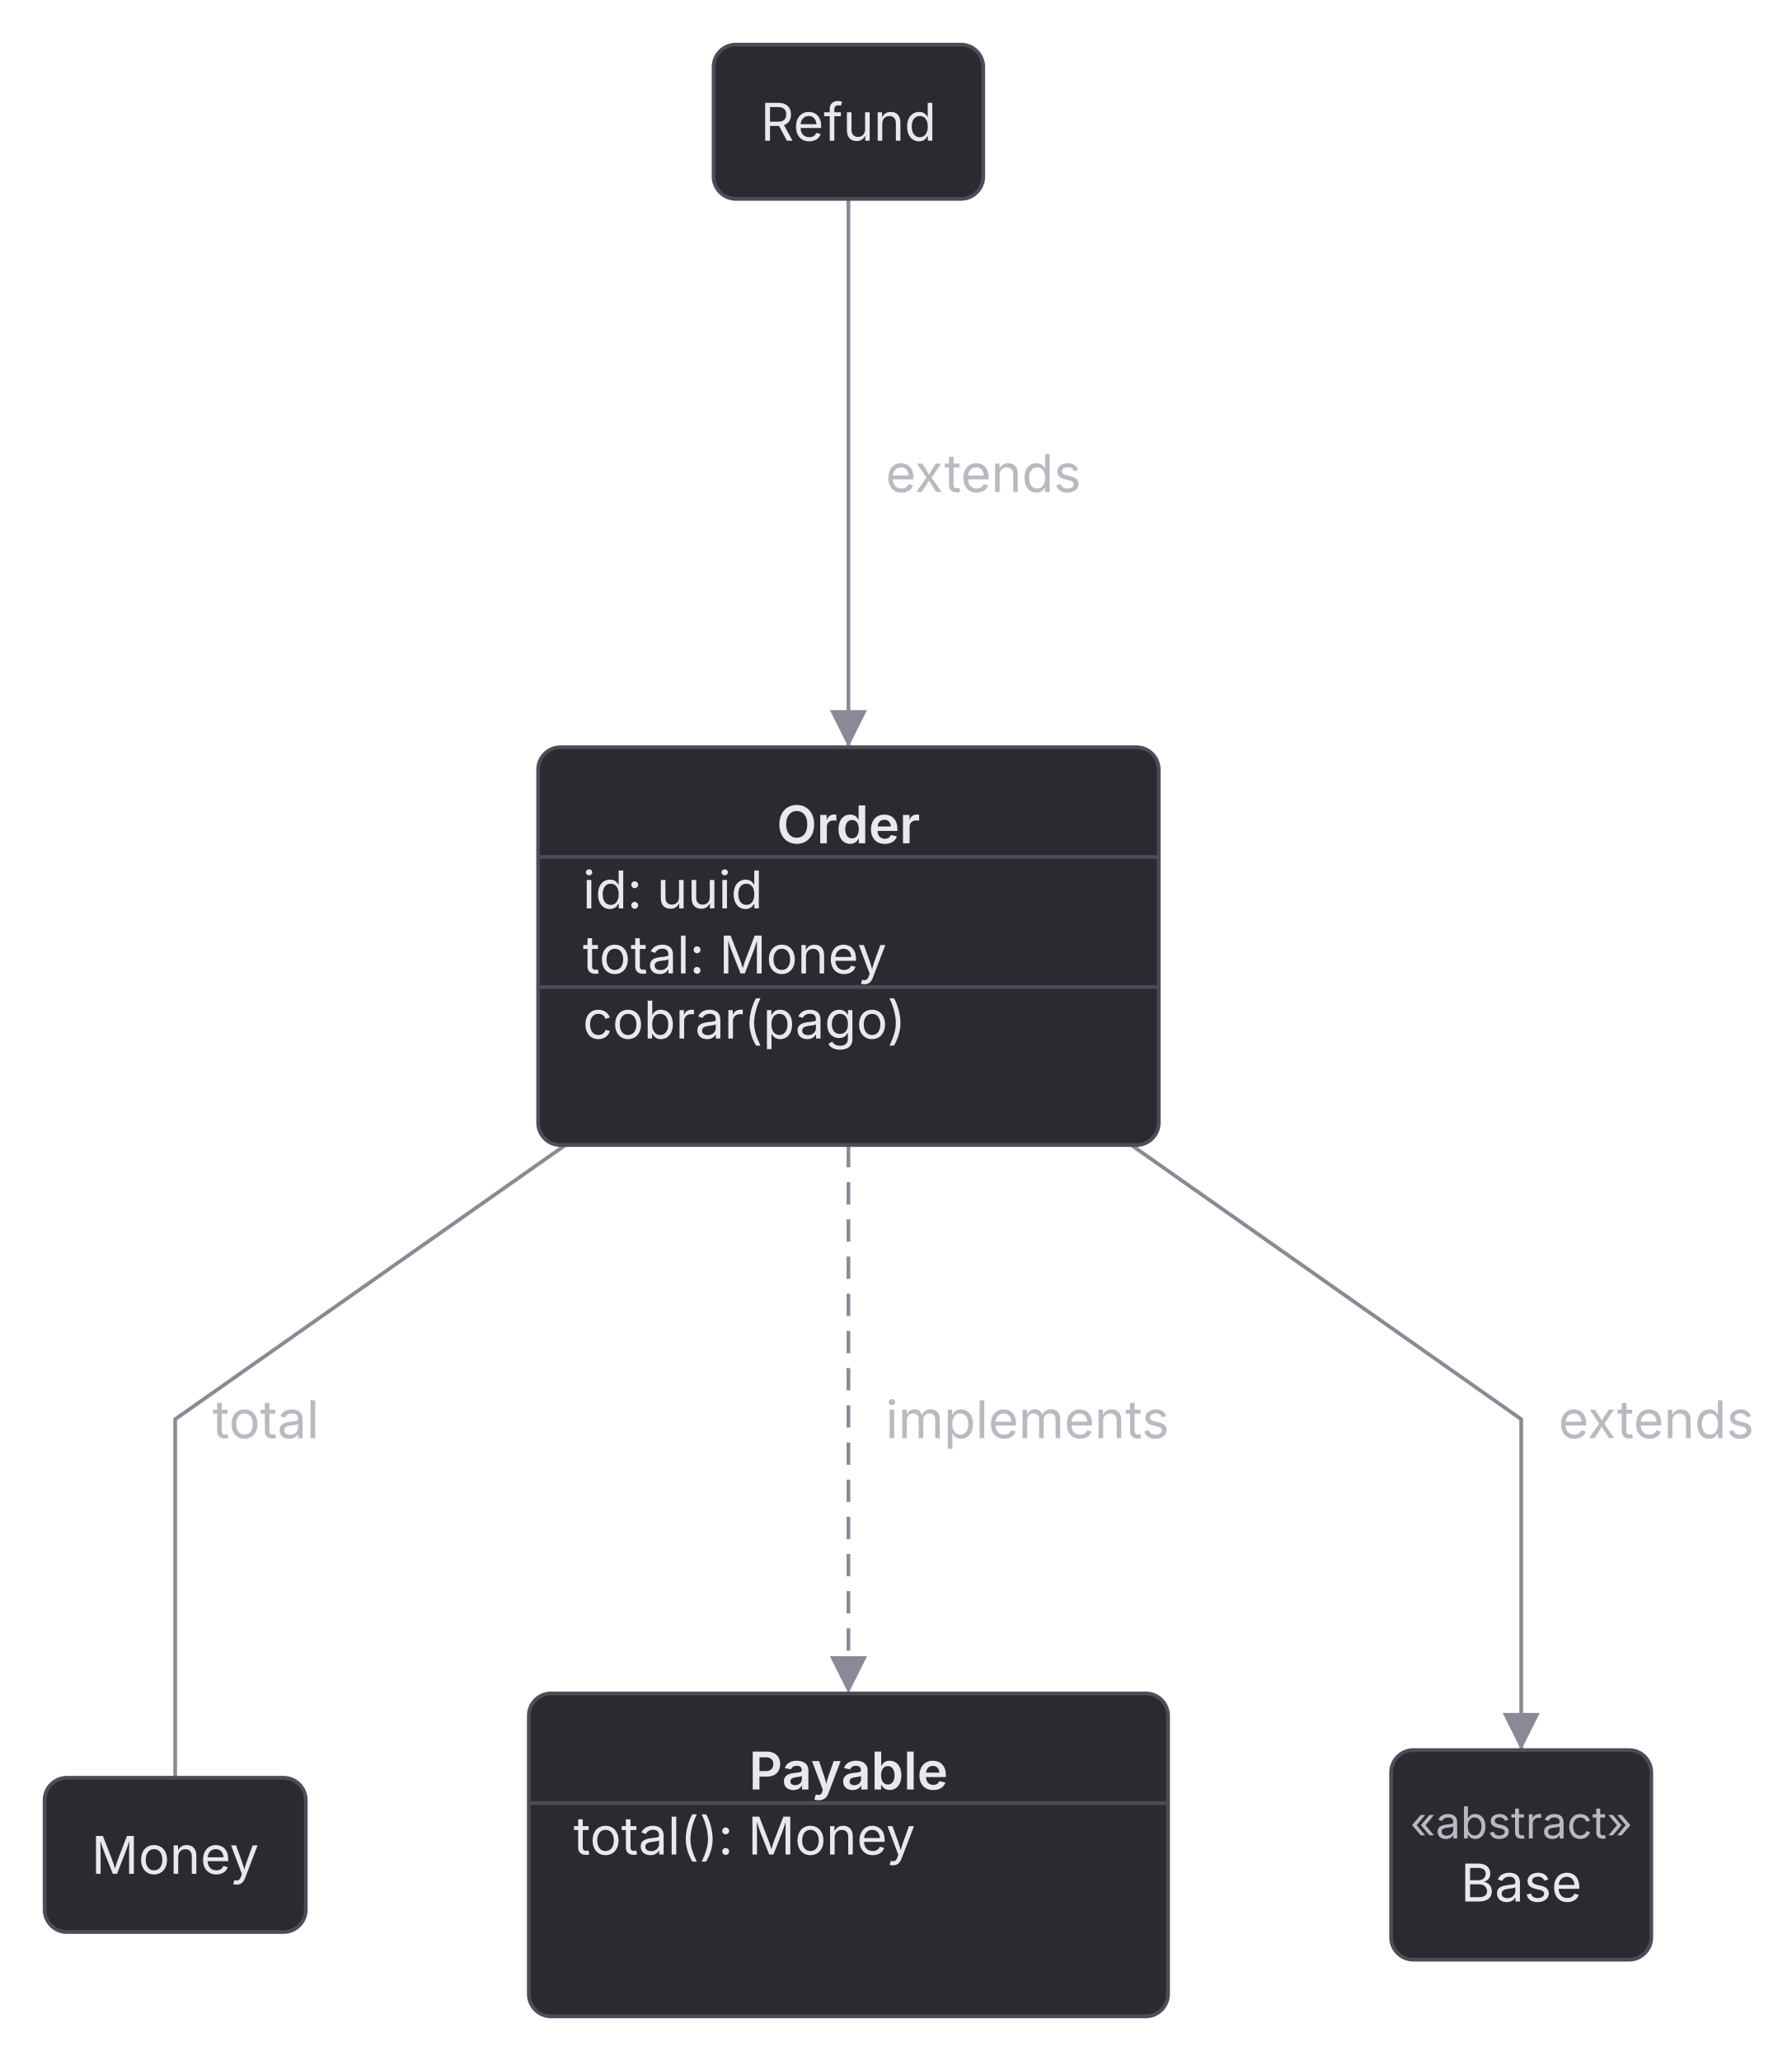
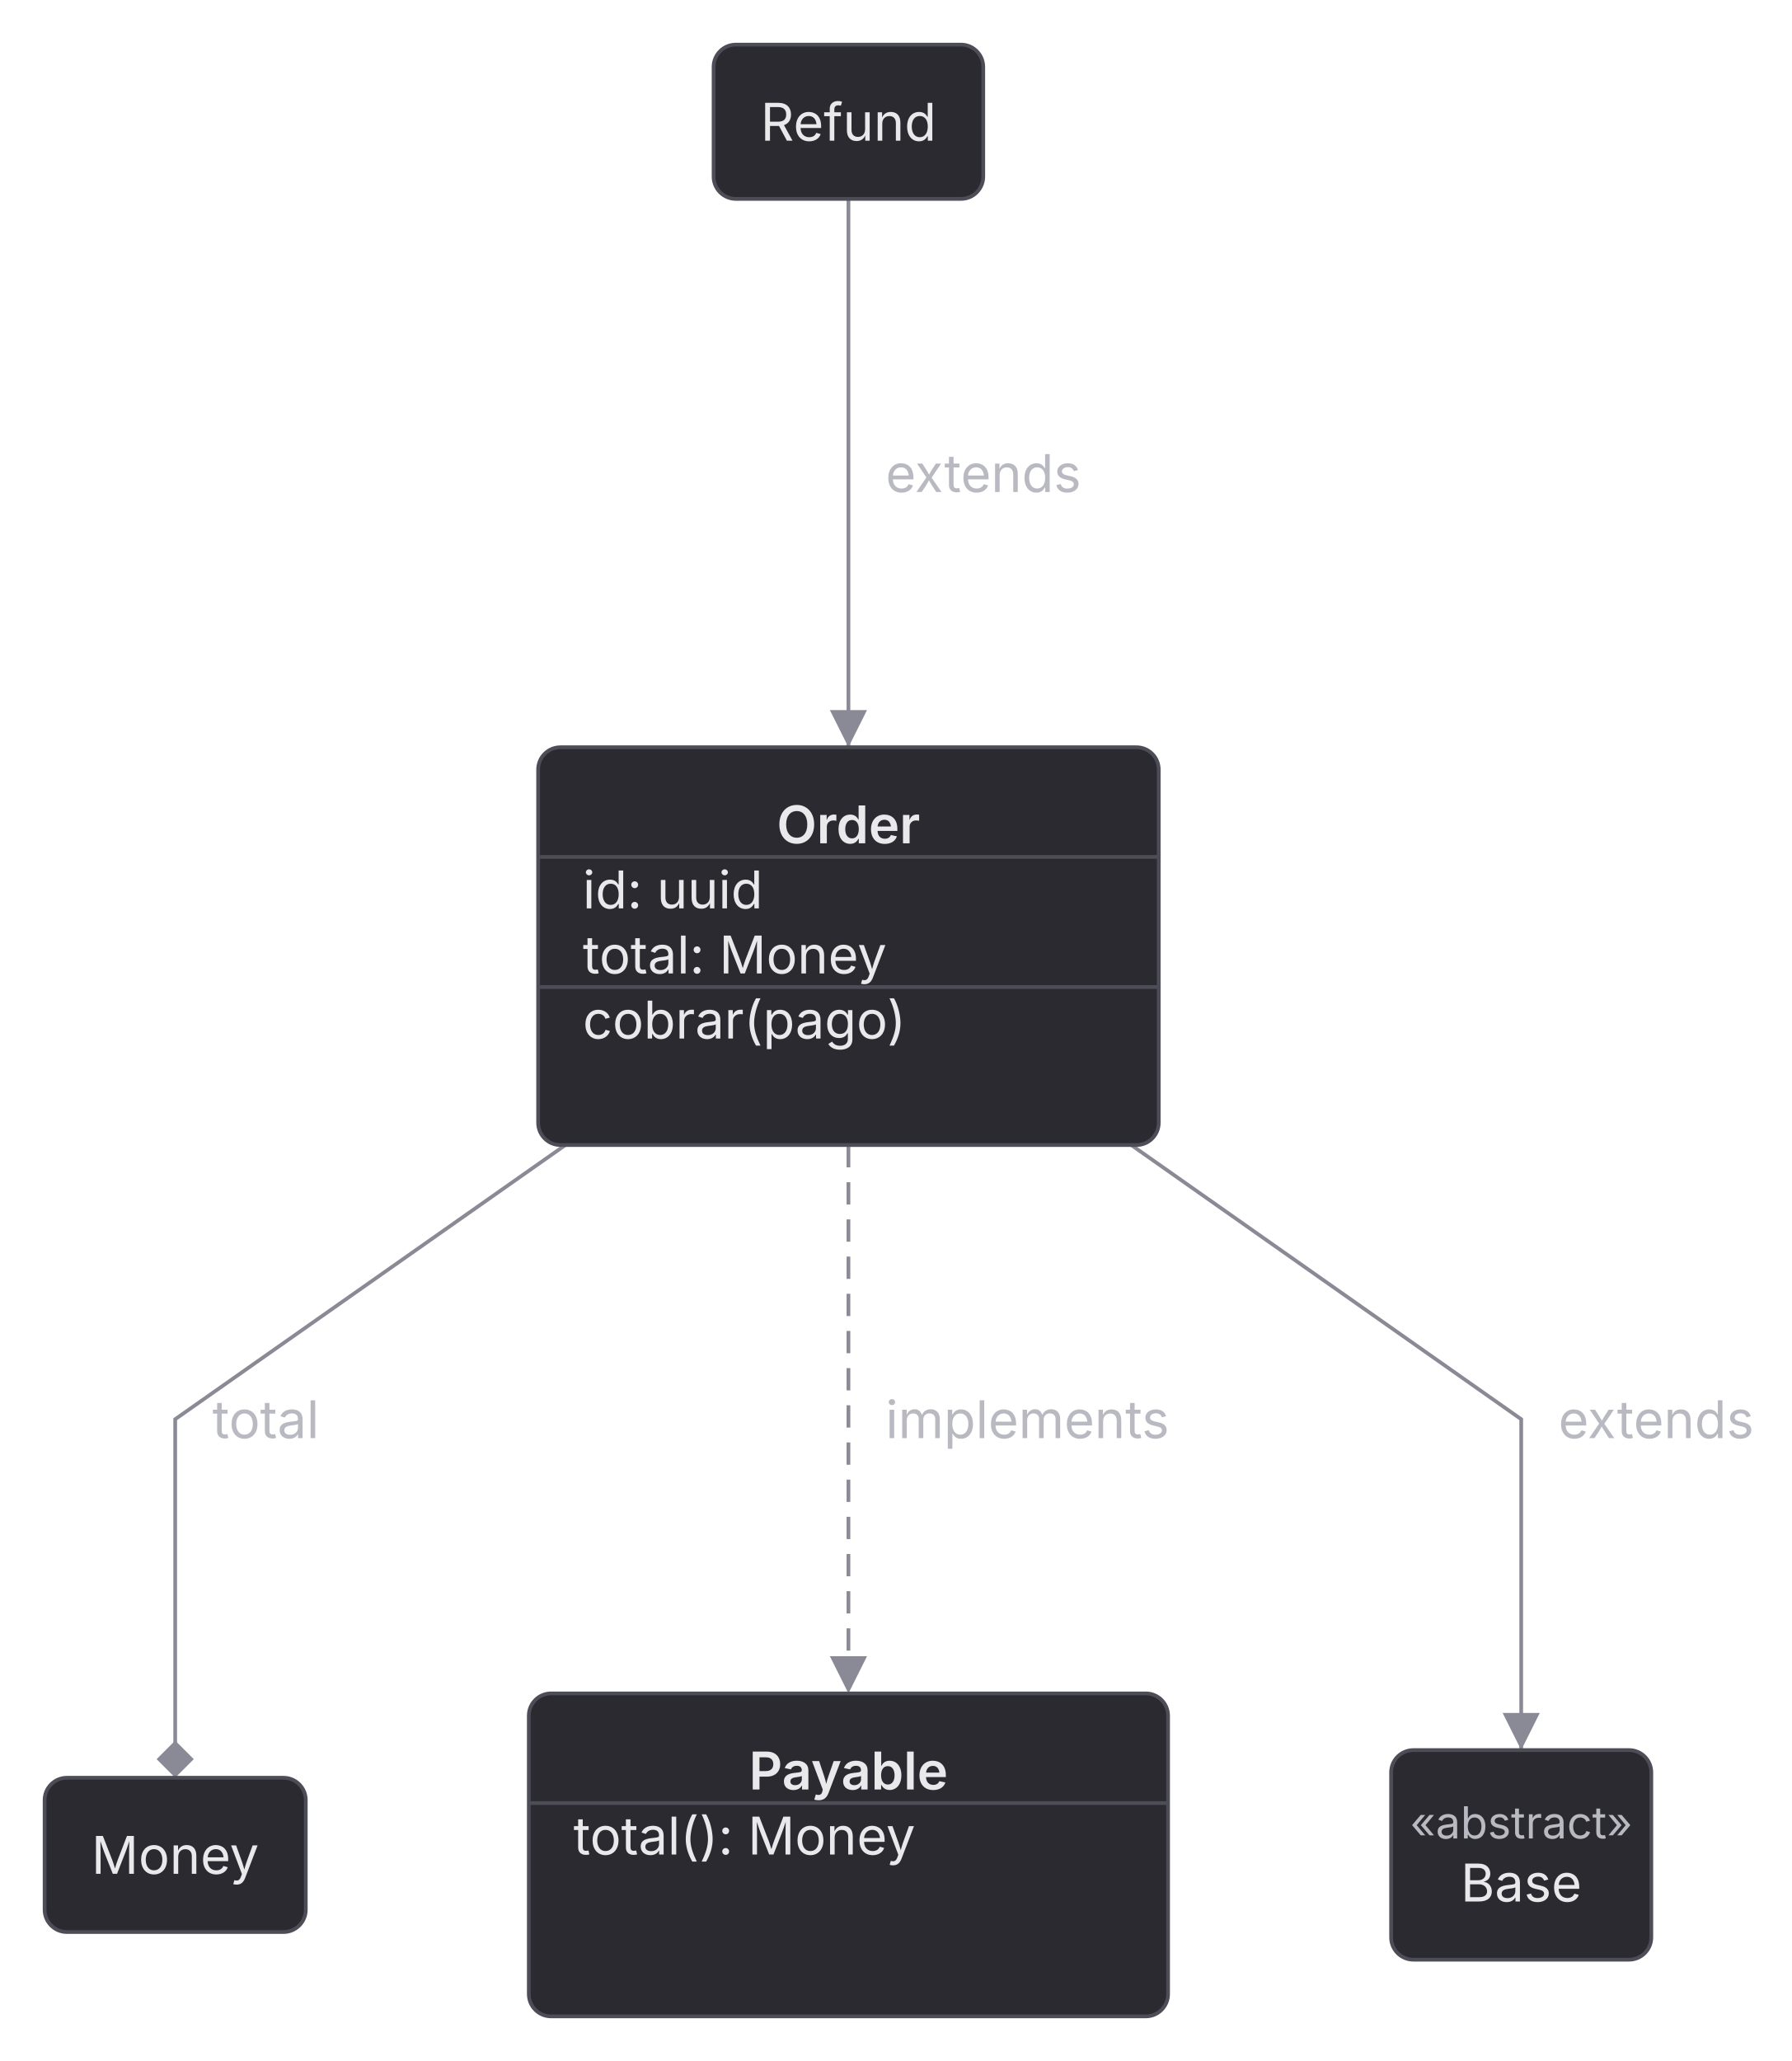
<svg xmlns="http://www.w3.org/2000/svg" class="graphium" viewBox="-12.00 -12.00 482.04 554.38" width="482.04" height="554.38">
  <style>
.bg{fill:rgba(27, 27, 27, 1.00)}
.node-fill{fill:rgba(42, 42, 48, 1.00)}
.node-stroke{stroke:rgba(77, 77, 87, 1.00);stroke-width:1.00}
.node-text{fill:rgba(233, 233, 236, 1.00)}
.edge-stroke{stroke:rgba(138, 138, 150, 1.00);stroke-width:1.00;fill:none}
.edge-text{fill:rgba(185, 185, 194, 1.00)}
.accent{fill:rgba(110, 168, 254, 1.00);stroke:rgba(110, 168, 254, 1.00)}
.emphasis-highlight{stroke:rgba(110, 168, 254, 1.00)}
.emphasis-highlight-text{fill:rgba(110, 168, 254, 1.00)}
.emphasis-muted{opacity:0.55}
.group-box{fill:rgba(42, 42, 48, 1.00);fill-opacity:0.12;stroke:rgba(77, 77, 87, 1.00);stroke-width:1.00;stroke-dasharray:8.00 5.00}
.group-label{fill:rgba(185, 185, 194, 1.00)}
.lane-band{fill:rgba(42, 42, 48, 1.00);fill-opacity:0.35;stroke:rgba(77, 77, 87, 1.00);stroke-width:1.00}
.lane-label{fill:rgba(185, 185, 194, 1.00)}
.lifeline{stroke:rgba(77, 77, 87, 1.00);stroke-width:1.00;stroke-dasharray:4.00 4.00;fill:none}
.activation{fill:rgba(42, 42, 48, 1.00);stroke:rgba(77, 77, 87, 1.00);stroke-width:1.00}
.stroke-dashed{stroke-dasharray:6.00 4.00}
.text{font-family:Inter, sans-serif}
.cardinality{fill:none;stroke:rgba(138, 138, 150, 1.00);stroke-width:1.00}
.arrow-normal{fill:rgba(138, 138, 150, 1.00)}
.arrow-highlight{fill:rgba(110, 168, 254, 1.00)}
.arrow-muted{fill:rgba(138, 138, 150, 1.00);opacity:0.55}
.row-badge{fill:rgba(185, 185, 194, 1.00)}
.row-note{fill:rgba(185, 185, 194, 1.00)}
.row-key{font-weight:600}
.row-nullable{opacity:0.75}
.shape-dot{fill:rgba(233, 233, 236, 1.00);stroke:none}
.shape-ring_dot{fill:none}
.ring-dot-core{fill:rgba(233, 233, 236, 1.00);stroke:none}
.node-stereotype{fill:rgba(185, 185, 194, 1.00)}
.axis-line{stroke:rgba(138, 138, 150, 1.00);stroke-width:1.00;fill:none}
.axis-value{fill:rgba(185, 185, 194, 1.00)}
+ .diamond-normal{fill:rgba(138, 138, 150, 1.00)}
</style>
  <defs>
    <marker id="arrow-normal" viewBox="0.00 0.00 10.00 10.00" refX="10.00" refY="5.00" markerWidth="10.00" markerHeight="10.00" markerUnits="userSpaceOnUse" orient="auto">
      <path class="arrow-normal" d="M 0.00 0.00 L 10.00 5.00 L 0.00 10.00 Z" />
+     </marker>
+     <marker id="diamond-normal" viewBox="0.00 0.00 10.00 10.00" refX="10.00" refY="5.00" markerWidth="10.00" markerHeight="10.00" markerUnits="userSpaceOnUse" orient="auto">
+       <path class="diamond-normal" d="M 0.00 5.00 L 5.00 0.00 L 10.00 5.00 L 5.00 10.00 Z" />
    </marker>
  </defs>
  <g class="layer-groups">
</g>
  <g class="layer-edges">
    <polyline id="m-Order-Base" class="edge-stroke" points="292.34,296.00 397.24,369.75 397.24,458.75" marker-end="url(#arrow-normal)" />
    <text class="edge-text text" x="433.54" y="369.75" font-size="14.00" text-anchor="middle" dominant-baseline="central">extends</text>
-     <polyline id="m-Order-Money" class="edge-stroke" points="140.10,296.00 35.13,369.75 35.13,466.19" />
+     <polyline id="m-Order-Money" class="edge-stroke" points="140.10,296.00 35.13,369.75 35.13,466.19" marker-end="url(#diamond-normal)" />
    <text class="edge-text text" x="59.50" y="369.75" font-size="14.00" text-anchor="middle" dominant-baseline="central">total</text>
    <polyline id="m-Order-Payable" class="edge-stroke stroke-dashed" points="216.25,296.00 216.25,369.75 216.25,443.50" marker-end="url(#arrow-normal)" />
    <text class="edge-text text" x="264.40" y="369.75" font-size="14.00" text-anchor="middle" dominant-baseline="central">implements</text>
    <polyline id="m-Refund-Order" class="edge-stroke" points="216.25,41.50 216.25,115.25 216.25,189.00" marker-end="url(#arrow-normal)" />
    <text class="edge-text text" x="252.55" y="115.25" font-size="14.00" text-anchor="middle" dominant-baseline="central">extends</text>
  </g>
  <g class="layer-nodes">
    <rect id="g-Base" class="node-fill node-stroke shape-rounded" x="362.24" y="458.75" width="70.00" height="56.38" rx="6.00" ry="6.00" />
    <text class="node-stereotype text" x="397.24" y="478.19" font-size="11.90" text-anchor="middle" dominant-baseline="central">«abstract»</text>
    <text class="node-text text" x="397.24" y="494.38" font-size="14.00" text-anchor="middle" dominant-baseline="central">Base</text>
    <rect id="g-Money" class="node-fill node-stroke shape-rounded" x="0.00" y="466.19" width="70.26" height="41.50" rx="6.00" ry="6.00" />
    <text class="node-text text" x="35.13" y="486.94" font-size="14.00" text-anchor="middle" dominant-baseline="central">Money</text>
    <rect id="g-Order" class="node-fill node-stroke shape-rounded" x="132.77" y="189.00" width="166.96" height="107.00" rx="6.00" ry="6.00" />
    <text class="node-text text" x="216.25" y="209.75" font-size="14.00" text-anchor="middle" dominant-baseline="central" font-weight="600">Order</text>
    <line class="node-stroke" x1="132.77" y1="218.50" x2="299.73" y2="218.50" stroke-width="1.00" />
    <text class="node-text text" x="144.77" y="227.25" font-size="14.00" dominant-baseline="central">id: uuid</text>
    <text class="node-text text" x="144.77" y="244.75" font-size="14.00" dominant-baseline="central">total: Money</text>
    <line class="node-stroke" x1="132.77" y1="253.50" x2="299.73" y2="253.50" stroke-width="1.00" />
    <text class="node-text text" x="144.77" y="262.25" font-size="14.00" dominant-baseline="central">cobrar(pago)</text>
    <rect id="g-Payable" class="node-fill node-stroke shape-rounded" x="130.26" y="443.50" width="171.98" height="86.88" rx="6.00" ry="6.00" />
    <text class="node-text text" x="216.25" y="464.25" font-size="14.00" text-anchor="middle" dominant-baseline="central" font-weight="600">Payable</text>
    <line class="node-stroke" x1="130.26" y1="473.00" x2="302.24" y2="473.00" stroke-width="1.00" />
    <text class="node-text text" x="142.26" y="481.75" font-size="14.00" dominant-baseline="central">total(): Money</text>
    <rect id="g-Refund" class="node-fill node-stroke shape-rounded" x="179.97" y="0.00" width="72.55" height="41.50" rx="6.00" ry="6.00" />
    <text class="node-text text" x="216.25" y="20.75" font-size="14.00" text-anchor="middle" dominant-baseline="central">Refund</text>
  </g>
</svg>
